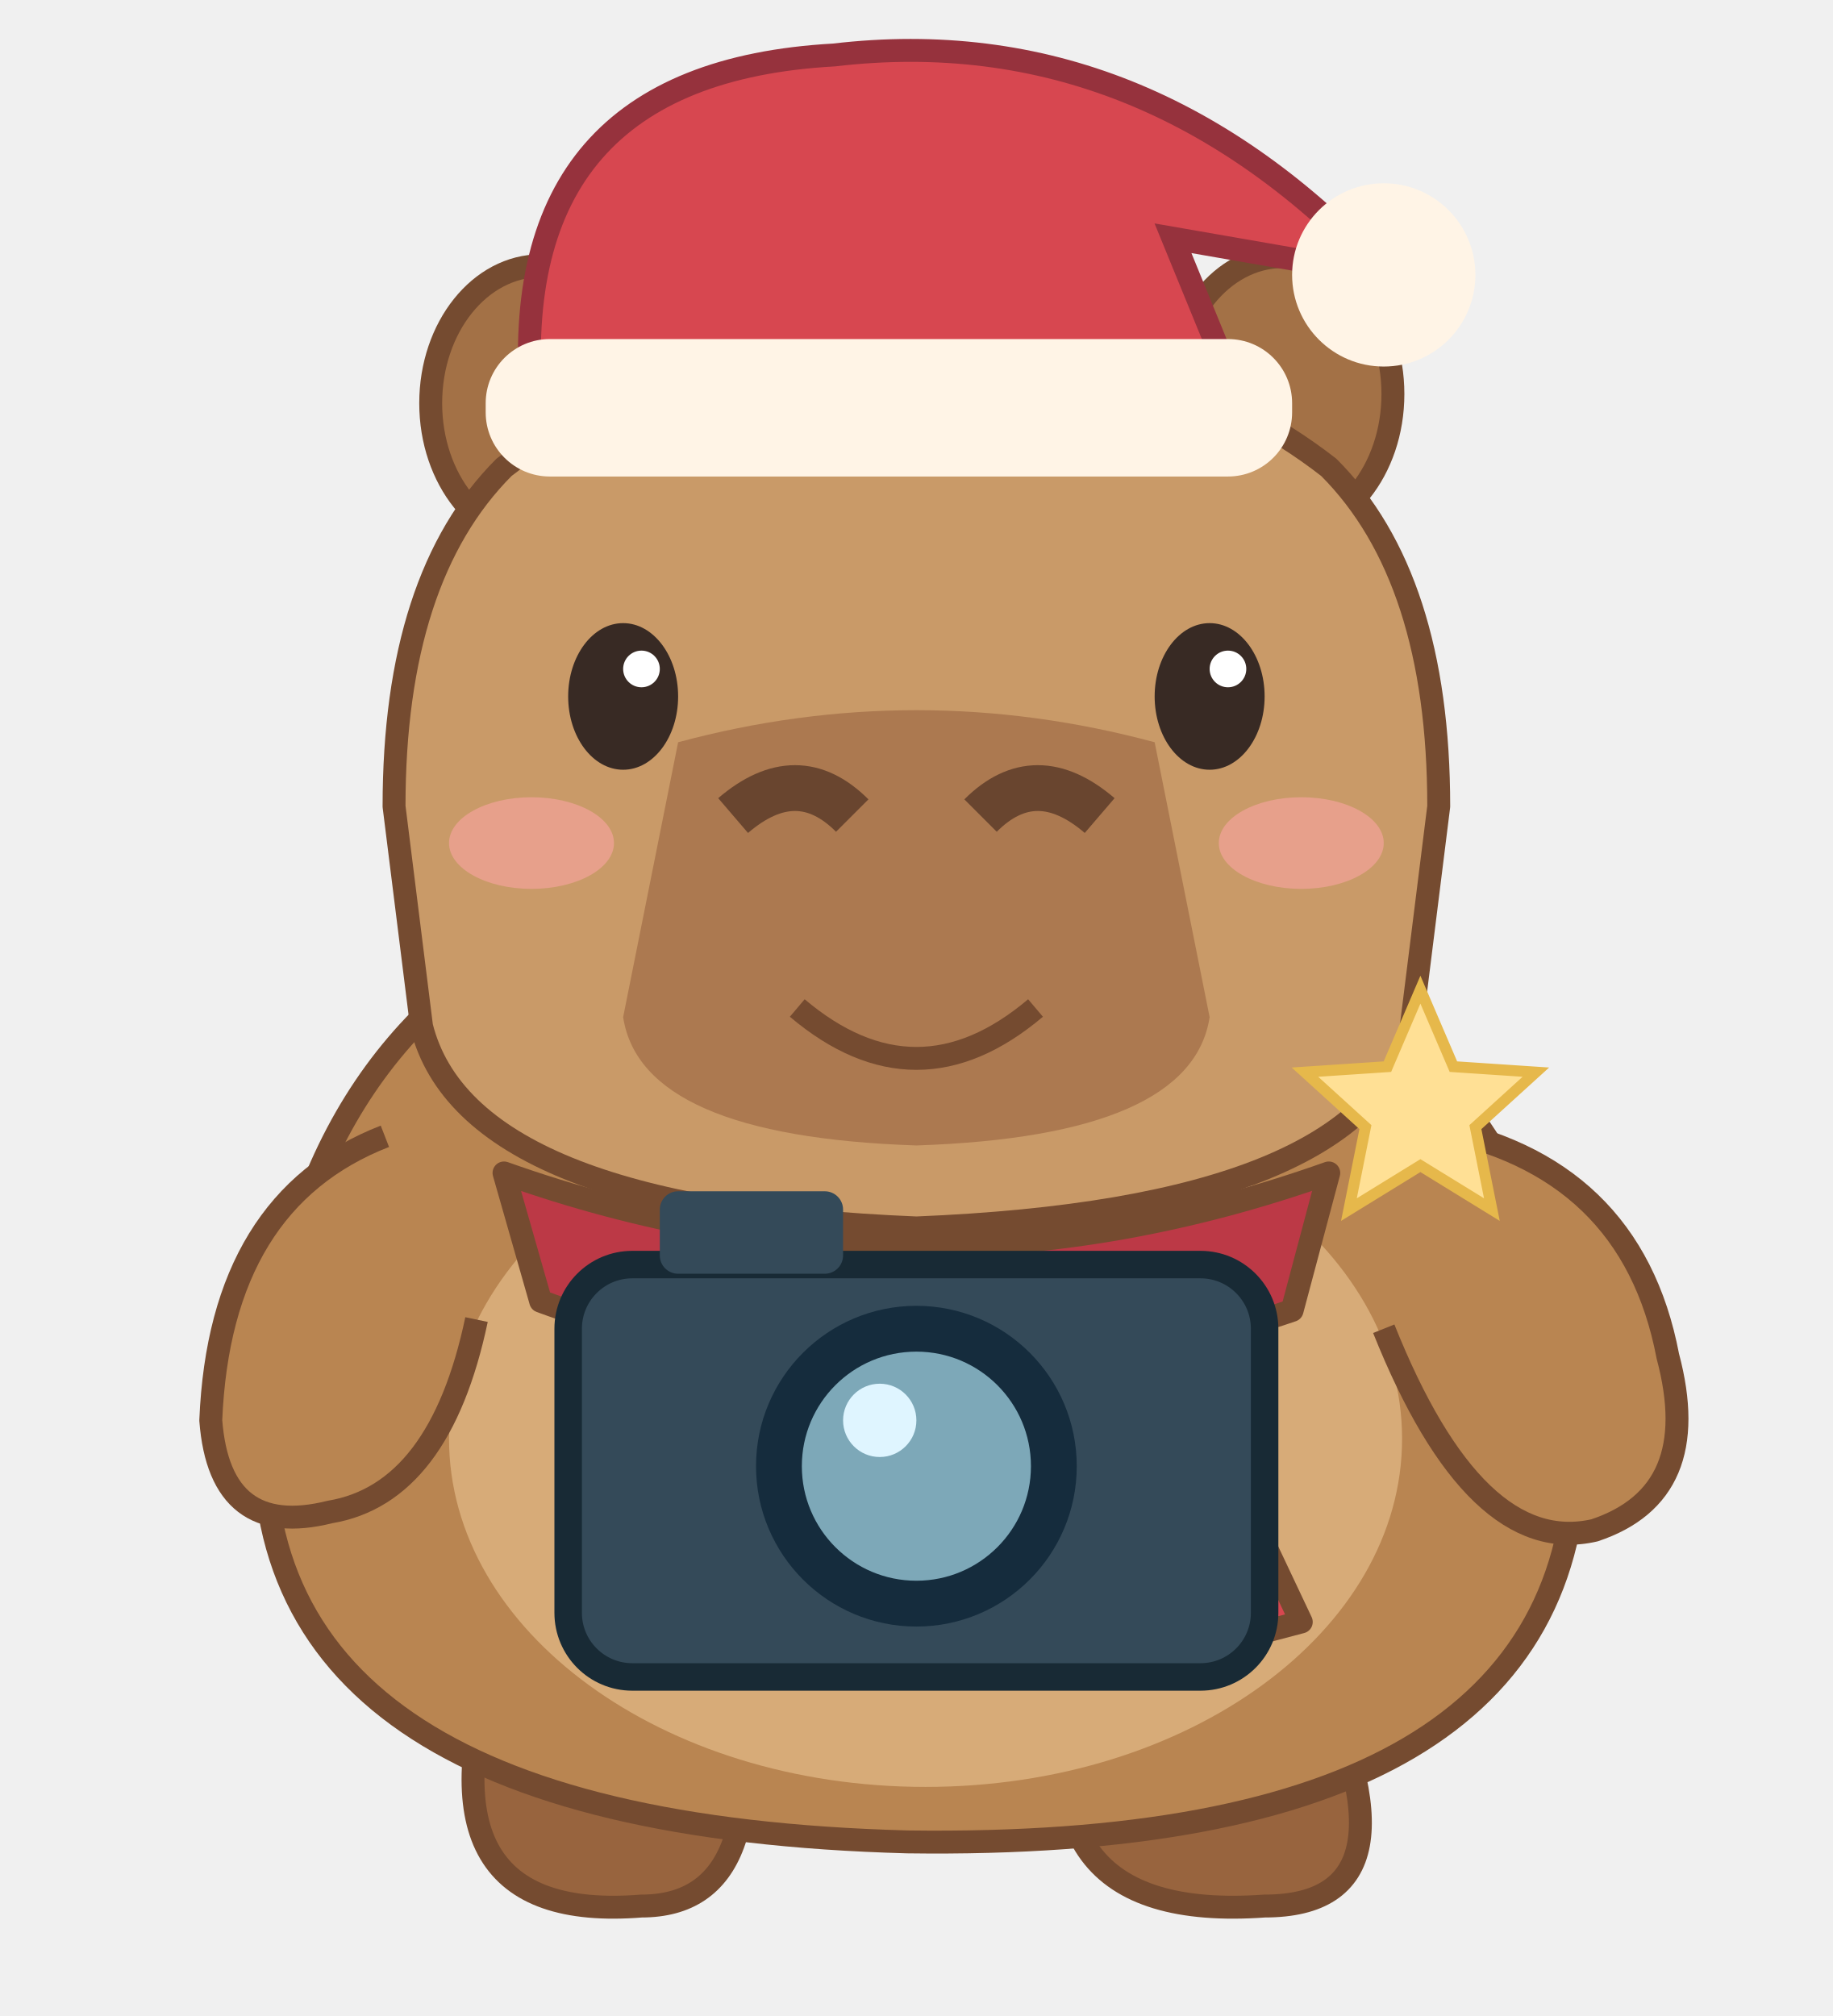
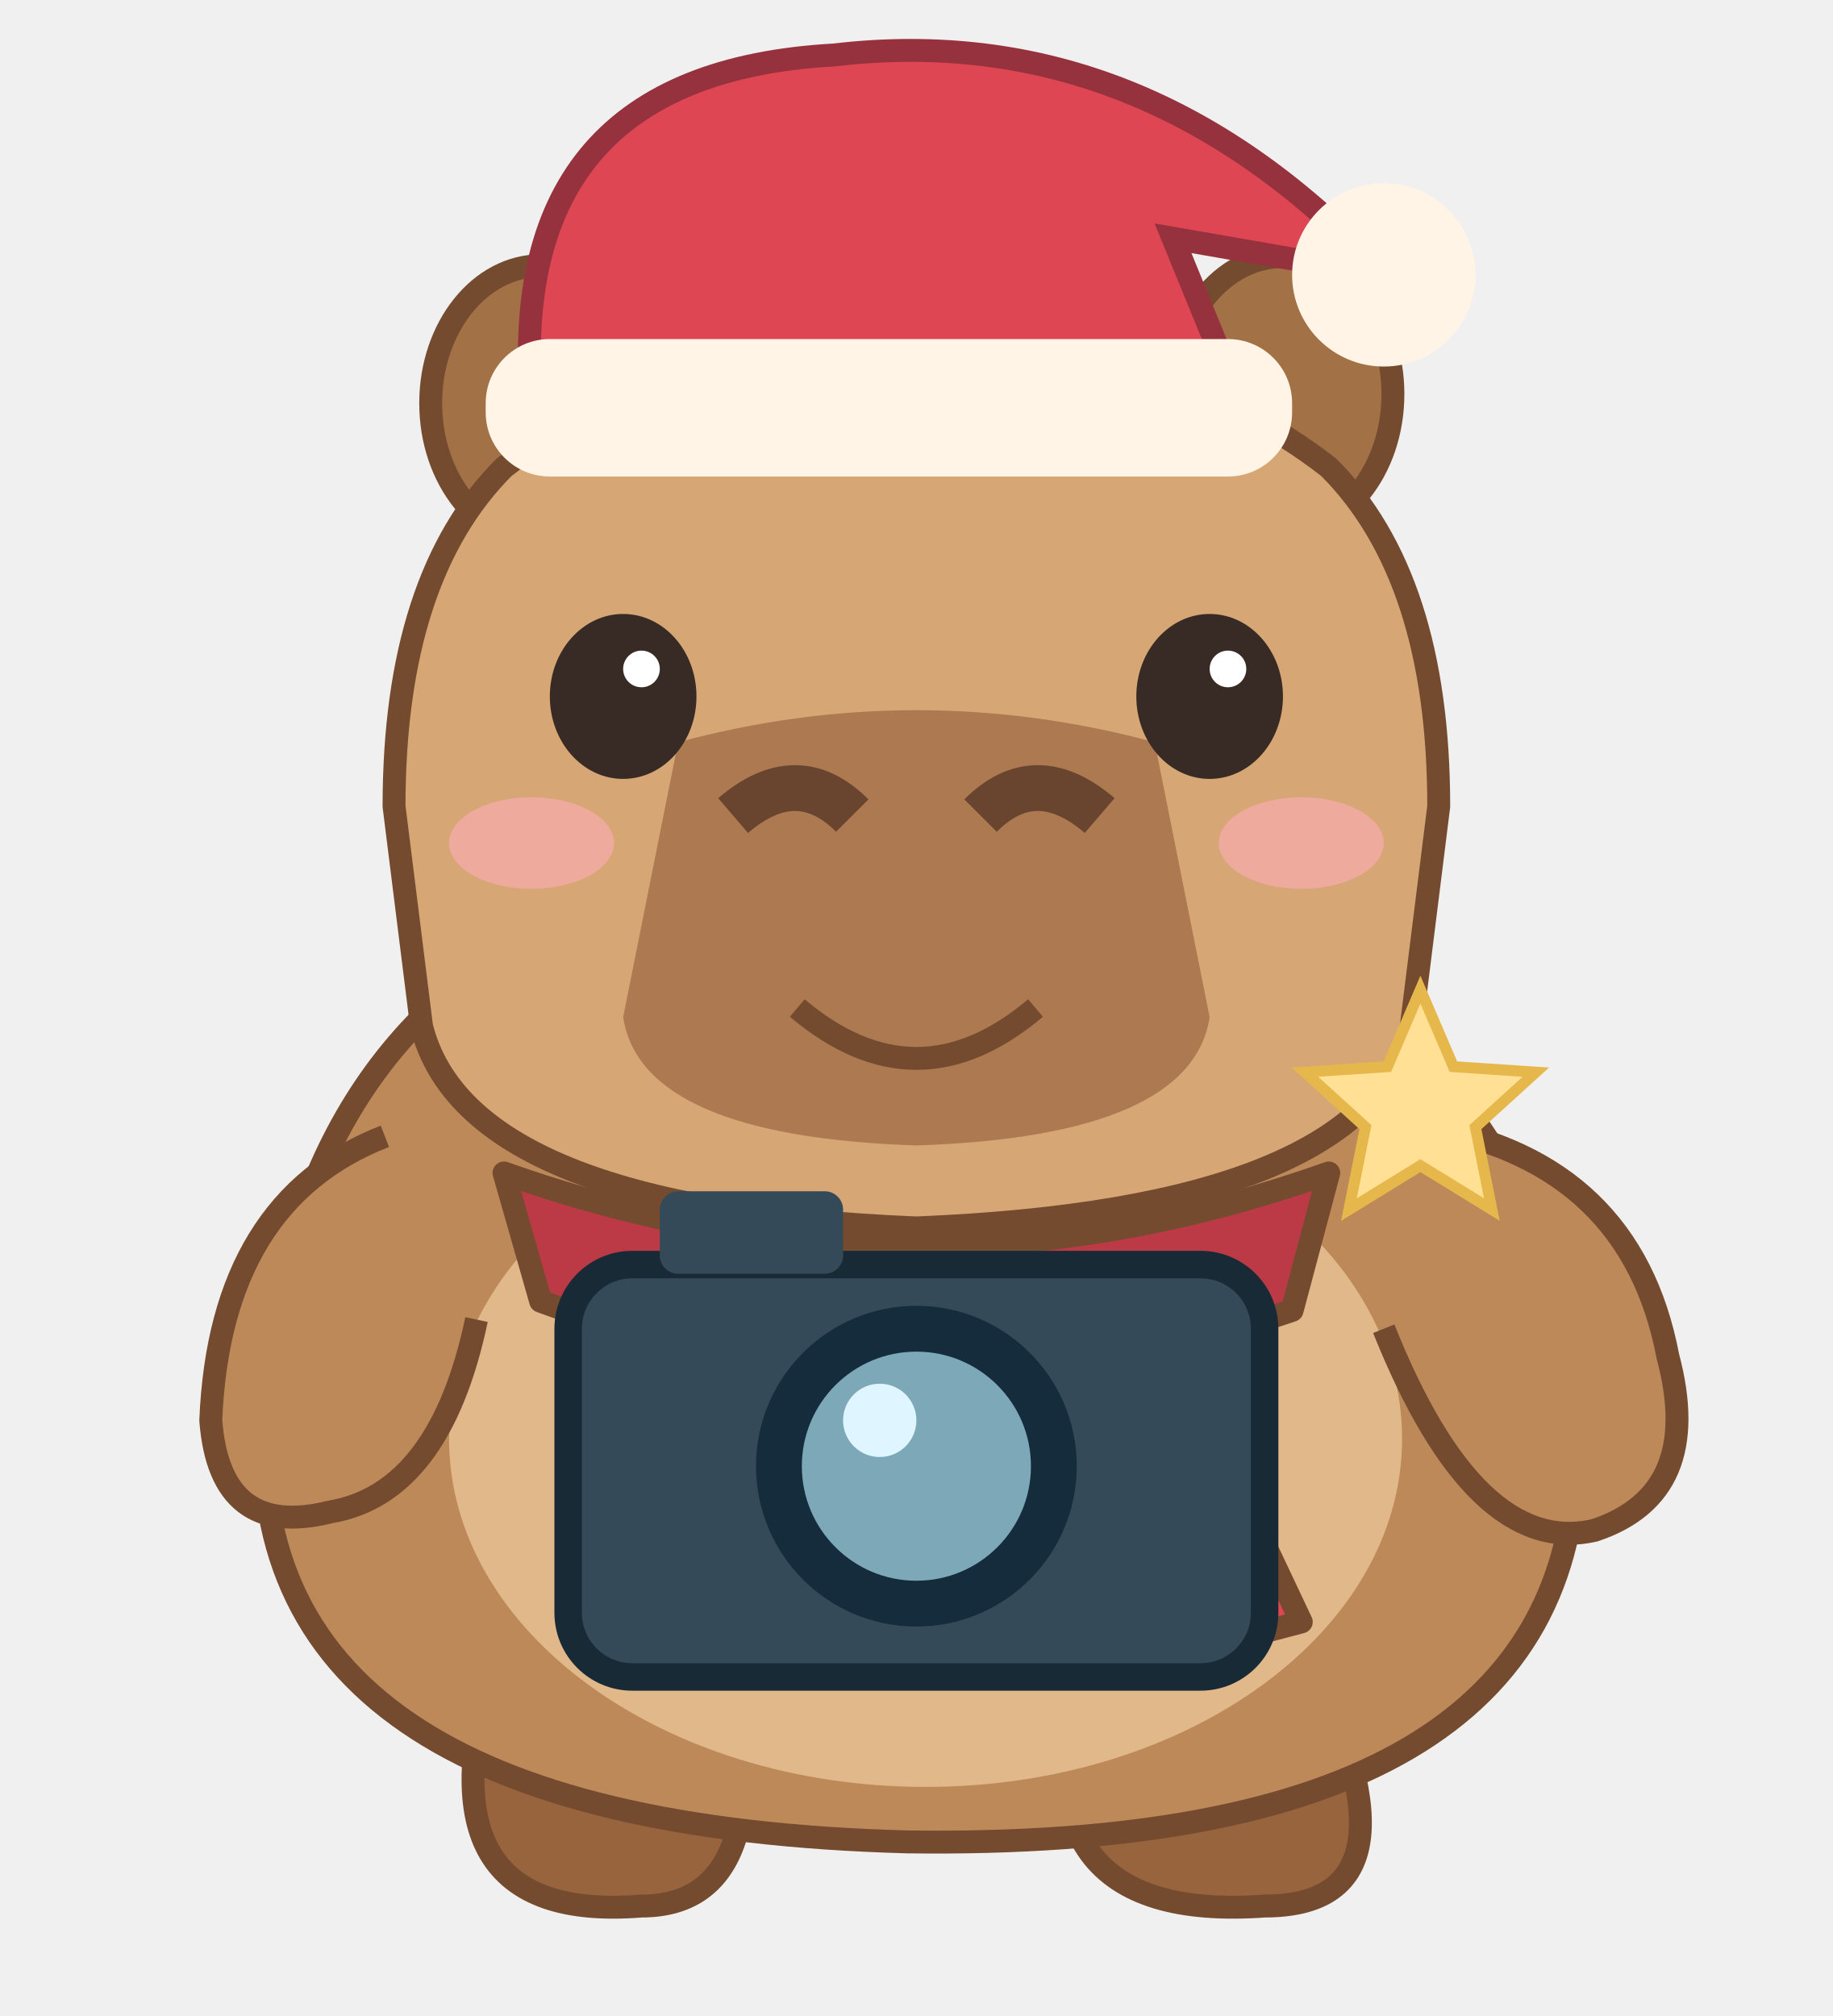
<svg xmlns="http://www.w3.org/2000/svg" viewBox="0 0 200 220">
  <g stroke="#754b30" stroke-width="2.5" stroke-linejoin="round">
    <path class="bt-step" d="M54 181Q45 210 70 208Q85 208 80 181Z" fill="#98643e" />
    <path class="bt-step2" d="M118 181Q110 210 138 208Q156 208 143 181Z" fill="#98643e" />
-     <path d="M62 100Q32 114 29 153Q25 199 99 201Q172 202 172 158Q171 120 137 102Z" fill="#b98551" />
-     <ellipse cx="101" cy="157" rx="52" ry="38" fill="#d7ab78" stroke="none" />
-     <path d="M42 124Q24 131 23 155Q24 168 36 165Q48 163 52 144" fill="#b98551" />
-     <path class="bt-wave" d="M156 123Q178 127 182 148Q186 163 174 167Q161 170 151 145" fill="#b98551" />
+     <path d="M62 100Q32 114 29 153Q25 199 99 201Q172 202 172 158Q171 120 137 102Z" fill="#bd8959" />
+     <ellipse cx="101" cy="157" rx="52" ry="38" fill="#e1b889" stroke="none" />
+     <path d="M42 124Q24 131 23 155Q24 168 36 165Q48 163 52 144" fill="#bd8959" />
+     <path class="bt-wave" d="M156 123Q178 127 182 148Q186 163 174 167Q161 170 151 145" fill="#bd8959" />
    <ellipse cx="59" cy="44" rx="12" ry="15" fill="#a37146" />
    <ellipse cx="140" cy="43" rx="12" ry="15" fill="#a37146" />
-     <path d="M55 51Q73 37 100 38Q127 37 145 51Q157 63 157 88L154 112Q149 132 100 134Q51 132 46 112L43 88Q43 63 55 51Z" fill="#c99a68" />
+     <path d="M55 51Q73 37 100 38Q127 37 145 51Q157 63 157 88L154 112Q149 132 100 134Q51 132 46 112L43 88Q43 63 55 51Z" fill="#d6a675" />
    <path d="M74 81Q100 74 126 81L132 111Q130 124 100 125Q70 124 68 111Z" fill="#ac7950" stroke="none" />
    <path d="M80 89Q87 83 93 89M107 89Q113 83 120 89" stroke="#69452f" stroke-width="5" fill="none" />
    <path d="M87 110Q100 121 113 110" fill="none" />
    <path d="M55 128Q100 144 145 128L141 143Q100 157 59 142Z" fill="#bc3946" />
-     <path d="M125 141L142 177L123 182L111 147" fill="#d74750" />
+     <path d="M125 141L142 177L123 182L111 147" fill="#df4653" />
  </g>
  <g fill="#382a24">
-     <ellipse cx="68" cy="76" rx="6" ry="8" />
-     <ellipse cx="132" cy="76" rx="6" ry="8" />
+     <ellipse cx="68" cy="76" rx="8" ry="9" />
+     <ellipse cx="132" cy="76" rx="8" ry="9" />
  </g>
  <g fill="white">
    <circle cx="70" cy="73" r="2" />
    <circle cx="134" cy="73" r="2" />
  </g>
-   <g fill="#e7a08b">
+   <g fill="#edaa9d">
    <ellipse cx="58" cy="92" rx="9" ry="5" />
    <ellipse cx="142" cy="92" rx="9" ry="5" />
  </g>
-   <path d="M58 44Q55 8 91 6Q125 2 151 30L128 26L137 48Z" fill="#d74750" stroke="#96323d" stroke-width="2.5" />
+   <path d="M58 44Q55 8 91 6Q125 2 151 30L128 26L137 48Z" fill="#df4653" stroke="#96323d" stroke-width="2.5" />
  <circle cx="151" cy="30" r="10" fill="#fff4e6" />
  <rect x="53" y="37" width="88" height="15" rx="7" fill="#fff4e6" />
  <rect x="62" y="138" width="76" height="45" rx="7" fill="#344a59" stroke="#182a35" stroke-width="3" />
  <circle cx="100" cy="160" r="15" fill="#7da8b8" stroke="#152c3d" stroke-width="5" />
  <circle cx="96" cy="155" r="4" fill="#dff5ff" />
  <rect x="72" y="130" width="20" height="9" rx="2" fill="#344a59" />
  <g class="bt-new-appear">
    <g transform="translate(155 120) scale(0.6)">
      <path d="M0 -20L6 -6L21 -5L10 5L13 20L0 12L-13 20L-10 5L-21 -5L-6 -6Z" fill="#ffe095" stroke="#e6b84b" stroke-width="2" />
    </g>
  </g>
</svg>
